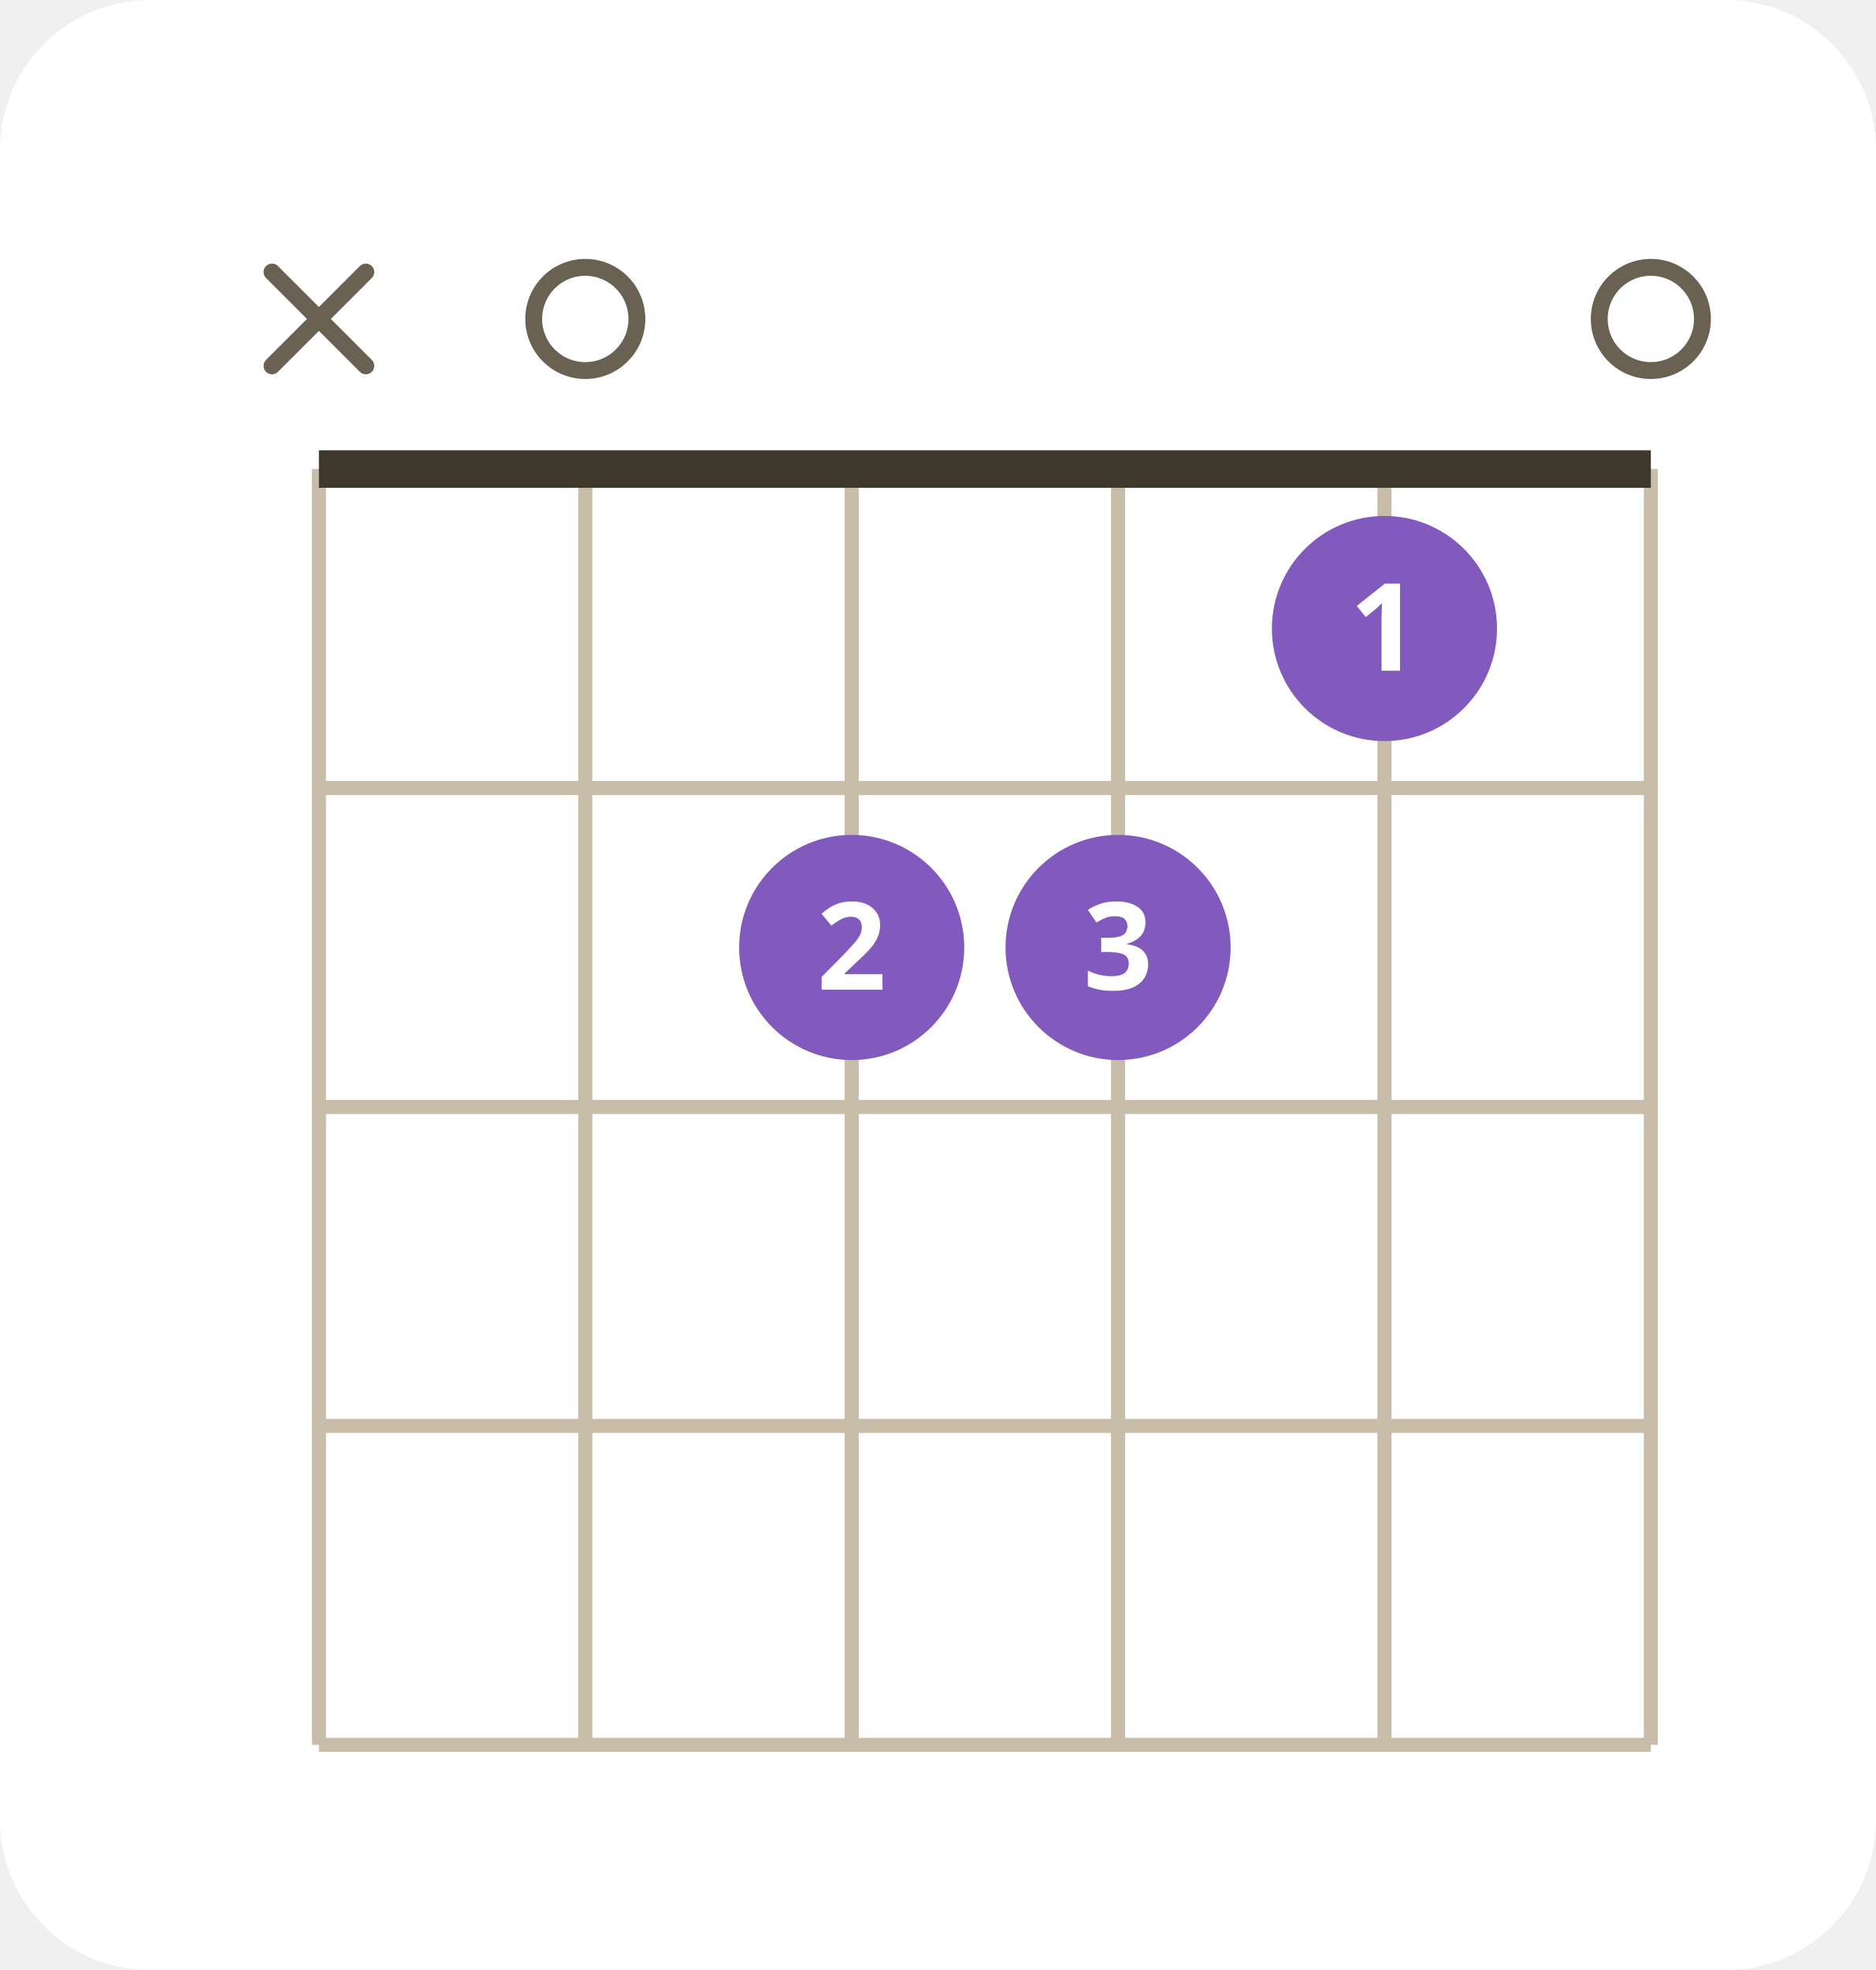
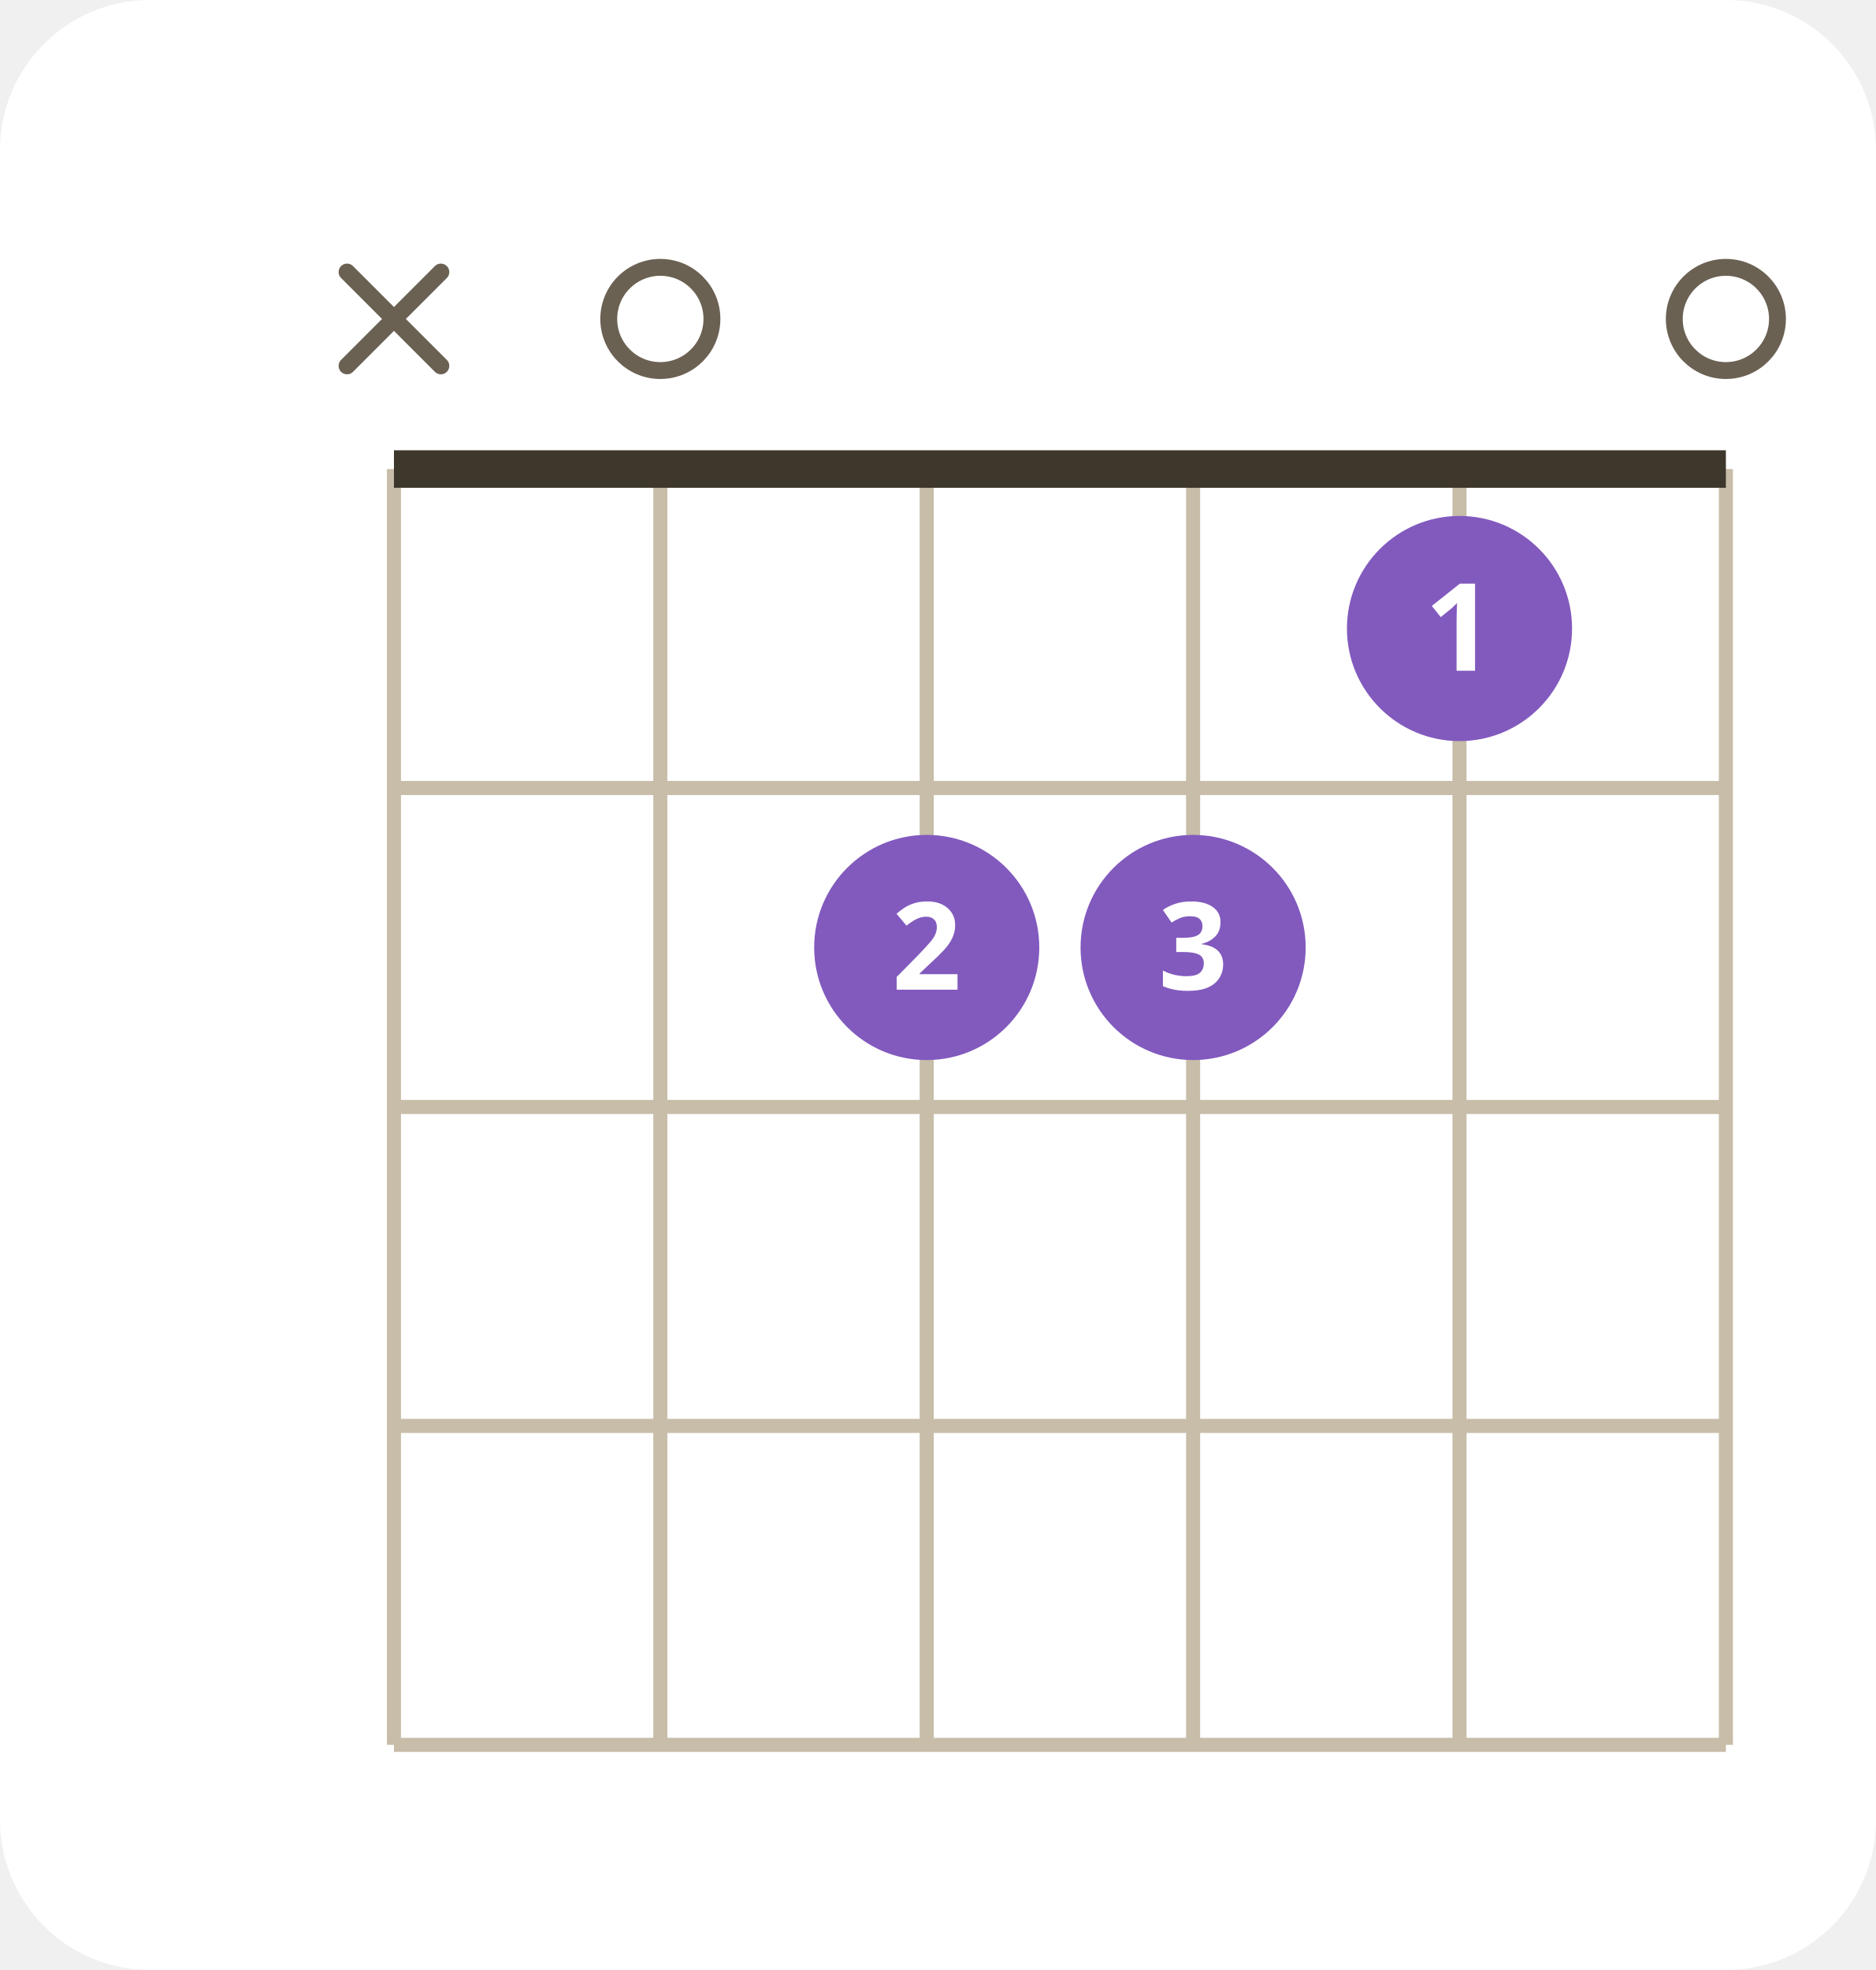
<svg xmlns="http://www.w3.org/2000/svg" viewBox="0 0 200 210" width="200" height="210" role="img" aria-label="A minor chord diagram">
  <rect x="0" y="0" width="200" height="210" rx="16" fill="#ffffff" />
-   <line x1="34" y1="50" x2="34" y2="186" stroke="#c7bda8" stroke-width="1.5" />
-   <line x1="62.4" y1="50" x2="62.4" y2="186" stroke="#c7bda8" stroke-width="1.5" />
-   <line x1="90.8" y1="50" x2="90.8" y2="186" stroke="#c7bda8" stroke-width="1.5" />
-   <line x1="119.2" y1="50" x2="119.2" y2="186" stroke="#c7bda8" stroke-width="1.5" />
-   <line x1="147.6" y1="50" x2="147.6" y2="186" stroke="#c7bda8" stroke-width="1.5" />
-   <line x1="176" y1="50" x2="176" y2="186" stroke="#c7bda8" stroke-width="1.5" />
-   <line x1="34" y1="50" x2="176" y2="50" stroke="#3d372c" stroke-width="4" />
-   <line x1="34" y1="84" x2="176" y2="84" stroke="#c7bda8" stroke-width="1.5" />
-   <line x1="34" y1="118" x2="176" y2="118" stroke="#c7bda8" stroke-width="1.5" />
-   <line x1="34" y1="152" x2="176" y2="152" stroke="#c7bda8" stroke-width="1.5" />
-   <line x1="34" y1="186" x2="176" y2="186" stroke="#c7bda8" stroke-width="1.5" />
-   <path d="M29 29 L39 39 M39 29 L29 39" stroke="#6b6153" stroke-width="1.8" stroke-linecap="round" />
-   <circle cx="62.4" cy="34" r="5.5" fill="none" stroke="#6b6153" stroke-width="1.8" />
-   <circle cx="176" cy="34" r="5.5" fill="none" stroke="#6b6153" stroke-width="1.8" />
-   <circle cx="90.8" cy="101" r="12" fill="#825abe" />
-   <text x="90.8" y="105.5" text-anchor="middle" font-family="system-ui, sans-serif" font-size="13" font-weight="600" fill="#ffffff">2</text>
-   <circle cx="119.2" cy="101" r="12" fill="#825abe" />
-   <text x="119.2" y="105.5" text-anchor="middle" font-family="system-ui, sans-serif" font-size="13" font-weight="600" fill="#ffffff">3</text>
-   <circle cx="147.6" cy="67" r="12" fill="#825abe" />
-   <text x="147.6" y="71.5" text-anchor="middle" font-family="system-ui, sans-serif" font-size="13" font-weight="600" fill="#ffffff">1</text>
+   <line x1="42" y1="50" x2="42" y2="186" stroke="#c7bda8" stroke-width="1.5" />
+   <line x1="70.4" y1="50" x2="70.4" y2="186" stroke="#c7bda8" stroke-width="1.5" />
+   <line x1="98.8" y1="50" x2="98.8" y2="186" stroke="#c7bda8" stroke-width="1.5" />
+   <line x1="127.2" y1="50" x2="127.2" y2="186" stroke="#c7bda8" stroke-width="1.5" />
+   <line x1="155.6" y1="50" x2="155.6" y2="186" stroke="#c7bda8" stroke-width="1.5" />
+   <line x1="184" y1="50" x2="184" y2="186" stroke="#c7bda8" stroke-width="1.5" />
+   <line x1="42" y1="50" x2="184" y2="50" stroke="#3d372c" stroke-width="4" />
+   <line x1="42" y1="84" x2="184" y2="84" stroke="#c7bda8" stroke-width="1.5" />
+   <line x1="42" y1="118" x2="184" y2="118" stroke="#c7bda8" stroke-width="1.5" />
+   <line x1="42" y1="152" x2="184" y2="152" stroke="#c7bda8" stroke-width="1.5" />
+   <line x1="42" y1="186" x2="184" y2="186" stroke="#c7bda8" stroke-width="1.5" />
+   <path d="M37 29 L47 39 M47 29 L37 39" stroke="#6b6153" stroke-width="1.8" stroke-linecap="round" />
+   <circle cx="70.4" cy="34" r="5.5" fill="none" stroke="#6b6153" stroke-width="1.8" />
+   <circle cx="184" cy="34" r="5.5" fill="none" stroke="#6b6153" stroke-width="1.8" />
+   <circle cx="98.8" cy="101" r="12" fill="#825abe" />
+   <text x="98.8" y="105.5" text-anchor="middle" font-family="system-ui, sans-serif" font-size="13" font-weight="600" fill="#ffffff">2</text>
+   <circle cx="127.2" cy="101" r="12" fill="#825abe" />
+   <text x="127.2" y="105.5" text-anchor="middle" font-family="system-ui, sans-serif" font-size="13" font-weight="600" fill="#ffffff">3</text>
+   <circle cx="155.6" cy="67" r="12" fill="#825abe" />
+   <text x="155.6" y="71.5" text-anchor="middle" font-family="system-ui, sans-serif" font-size="13" font-weight="600" fill="#ffffff">1</text>
</svg>
